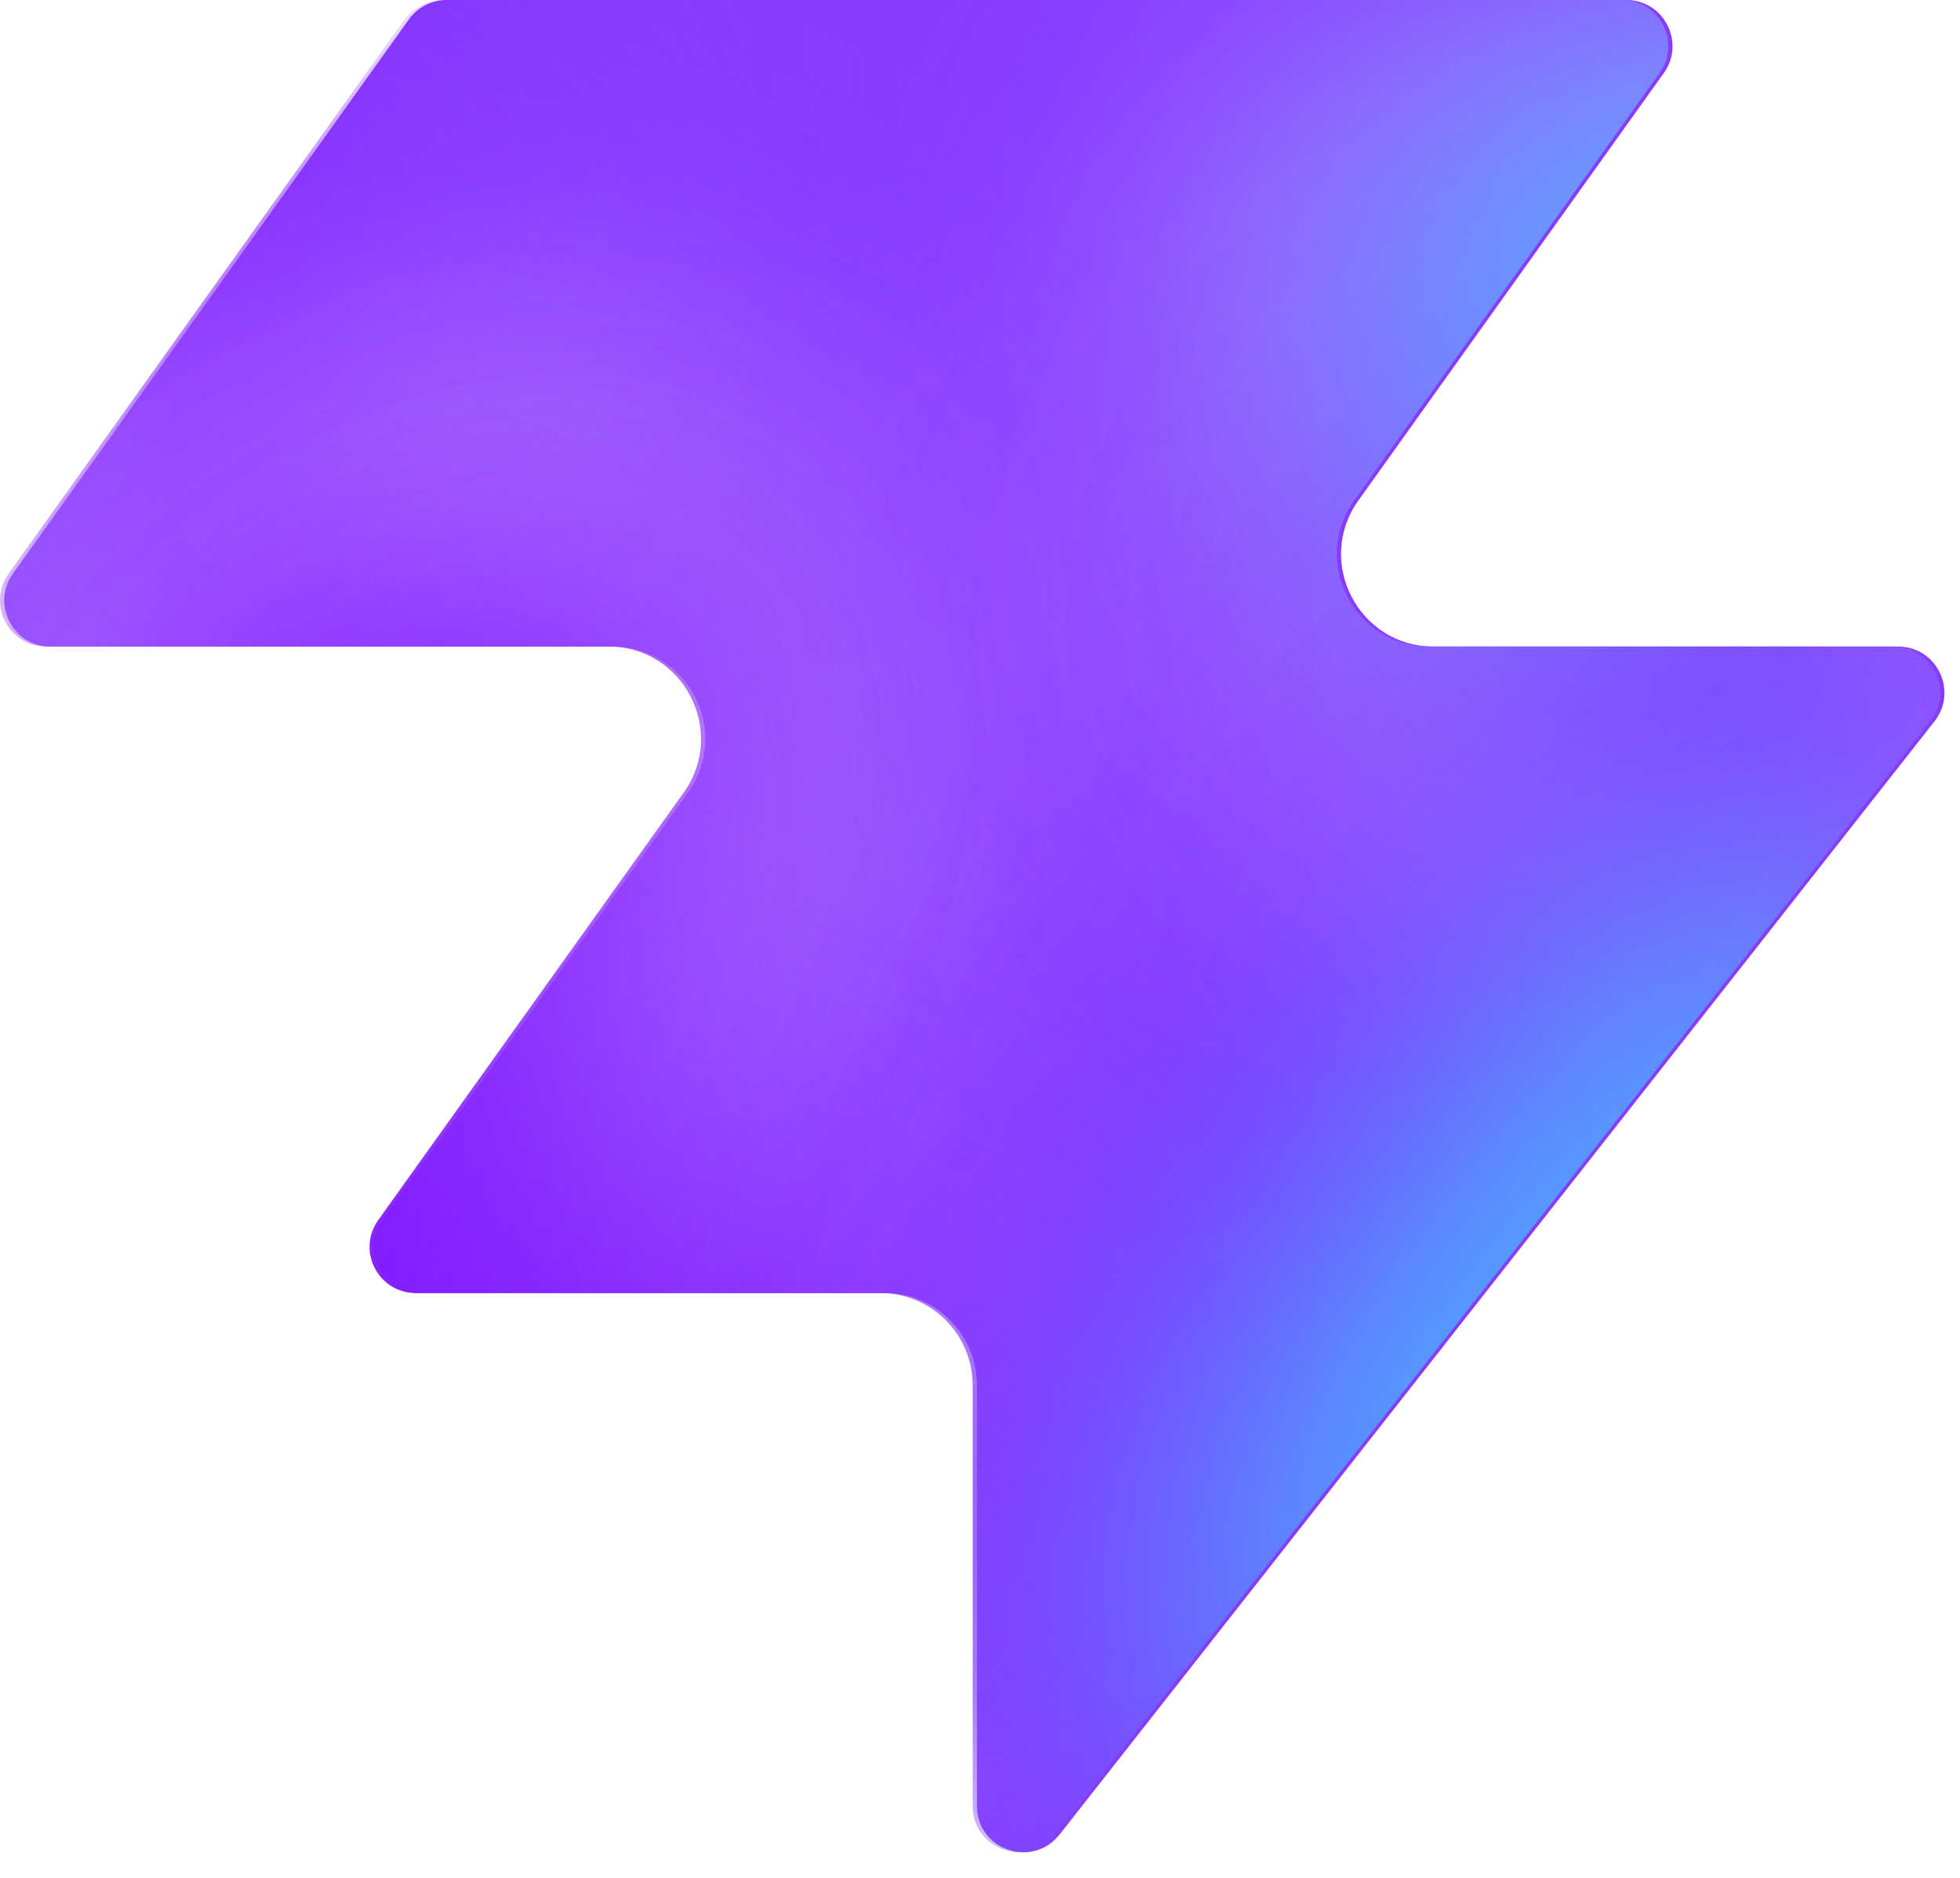
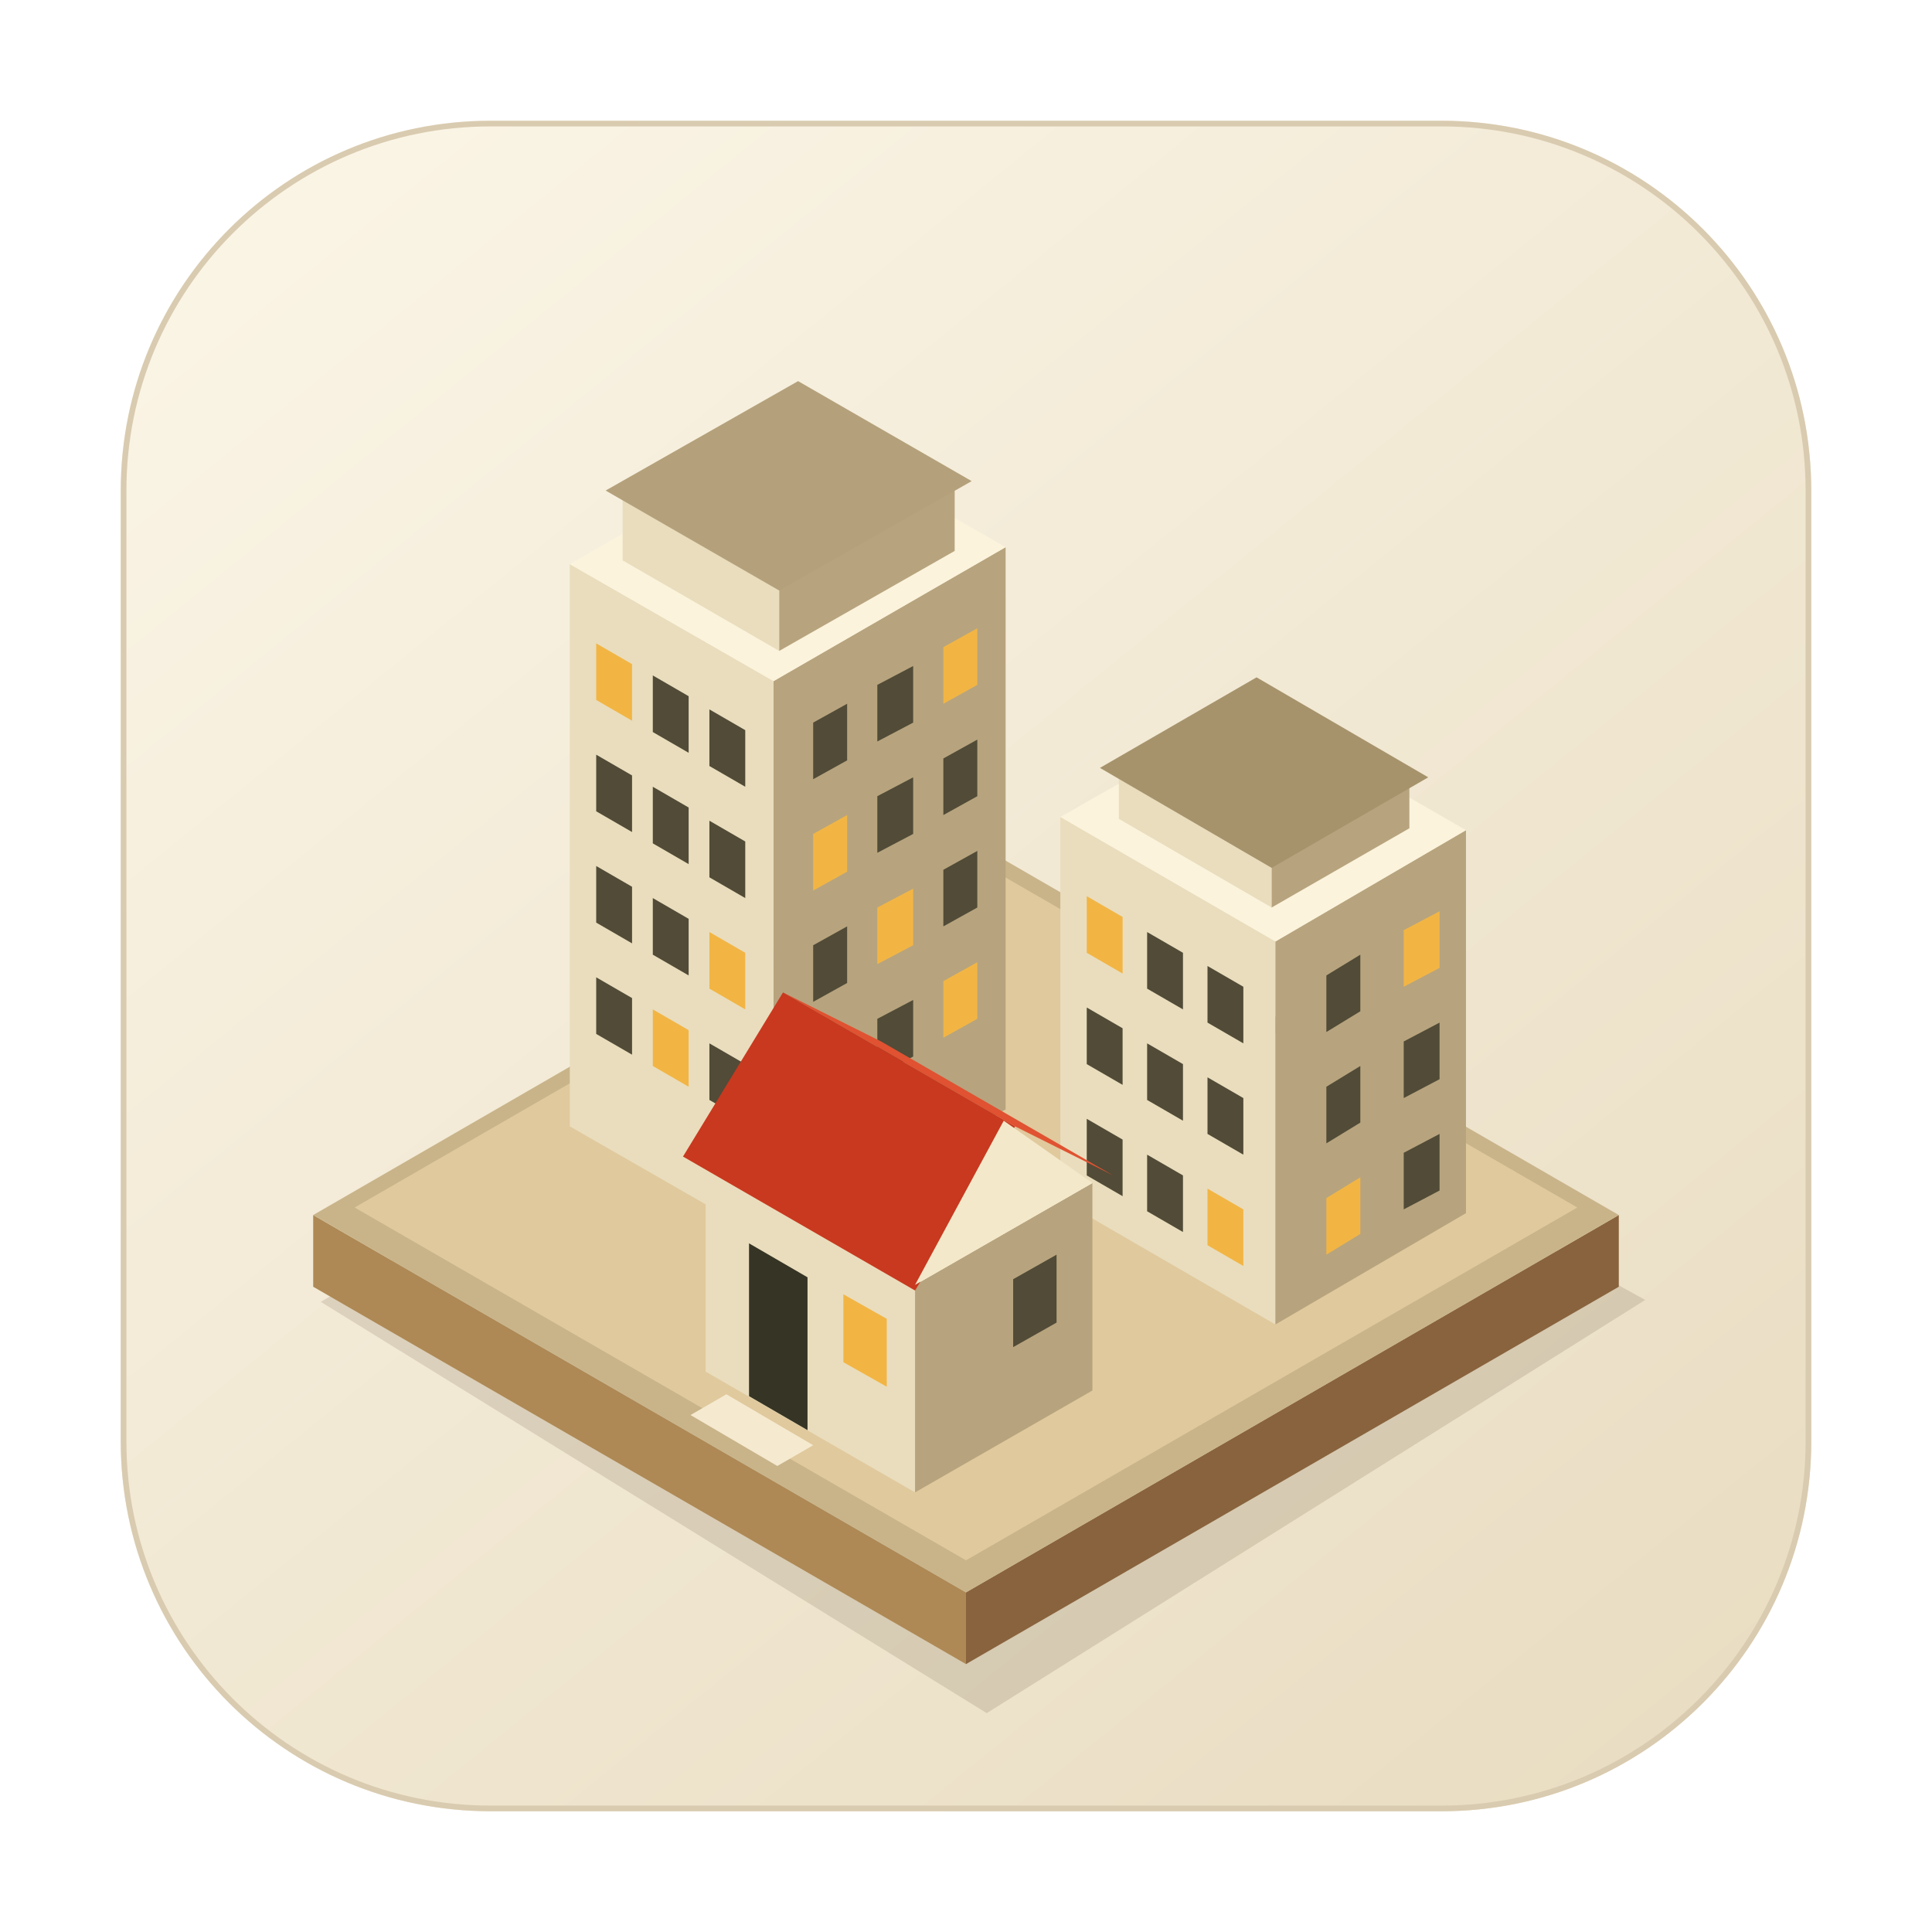
- <svg xmlns="http://www.w3.org/2000/svg" width="48" height="46" fill="none" viewBox="0 0 48 46">
-   <path fill="#863bff" d="M25.946 44.938c-.664.845-2.021.375-2.021-.698V33.937a2.26 2.26 0 0 0-2.262-2.262H10.287c-.92 0-1.456-1.04-.92-1.788l7.48-10.471c1.07-1.497 0-3.578-1.842-3.578H1.237c-.92 0-1.456-1.04-.92-1.788L10.013.474c.214-.297.556-.474.92-.474h28.894c.92 0 1.456 1.04.92 1.788l-7.48 10.471c-1.07 1.498 0 3.579 1.842 3.579h11.377c.943 0 1.473 1.088.89 1.83L25.947 44.94z" style="fill:#863bff;fill:color(display-p3 .525 .23 1);fill-opacity:1" />
-   <mask id="a" width="48" height="46" x="0" y="0" maskUnits="userSpaceOnUse" style="mask-type:alpha">
-     <path fill="#000" d="M25.842 44.938c-.664.844-2.021.375-2.021-.698V33.937a2.26 2.26 0 0 0-2.262-2.262H10.183c-.92 0-1.456-1.04-.92-1.788l7.48-10.471c1.07-1.498 0-3.579-1.842-3.579H1.133c-.92 0-1.456-1.04-.92-1.787L9.91.473c.214-.297.556-.474.92-.474h28.894c.92 0 1.456 1.04.92 1.788l-7.48 10.471c-1.07 1.498 0 3.578 1.842 3.578h11.377c.943 0 1.473 1.088.89 1.832L25.843 44.94z" style="fill:#000;fill-opacity:1" />
-   </mask>
-   <g mask="url(#a)">
-     <g filter="url(#b)">
-       <ellipse cx="5.508" cy="14.704" fill="#ede6ff" rx="5.508" ry="14.704" style="fill:#ede6ff;fill:color(display-p3 .927 .903 1);fill-opacity:1" transform="matrix(.00324 1 1 -.00324 -4.47 31.516)" />
-     </g>
-     <g filter="url(#c)">
-       <ellipse cx="10.399" cy="29.851" fill="#ede6ff" rx="10.399" ry="29.851" style="fill:#ede6ff;fill:color(display-p3 .927 .903 1);fill-opacity:1" transform="matrix(.00324 1 1 -.00324 -39.328 7.883)" />
-     </g>
-     <g filter="url(#d)">
-       <ellipse cx="5.508" cy="30.487" fill="#7e14ff" rx="5.508" ry="30.487" style="fill:#7e14ff;fill:color(display-p3 .492 .077 1);fill-opacity:1" transform="rotate(89.814 -25.913 -14.639)scale(1 -1)" />
-     </g>
-     <g filter="url(#e)">
-       <ellipse cx="5.508" cy="30.599" fill="#7e14ff" rx="5.508" ry="30.599" style="fill:#7e14ff;fill:color(display-p3 .492 .077 1);fill-opacity:1" transform="rotate(89.814 -32.644 -3.334)scale(1 -1)" />
-     </g>
-     <g filter="url(#f)">
-       <ellipse cx="5.508" cy="30.599" fill="#7e14ff" rx="5.508" ry="30.599" style="fill:#7e14ff;fill:color(display-p3 .492 .077 1);fill-opacity:1" transform="matrix(.00324 1 1 -.00324 -34.34 30.47)" />
-     </g>
-     <g filter="url(#g)">
-       <ellipse cx="14.072" cy="22.078" fill="#ede6ff" rx="14.072" ry="22.078" style="fill:#ede6ff;fill:color(display-p3 .927 .903 1);fill-opacity:1" transform="rotate(93.35 24.506 48.493)scale(-1 1)" />
-     </g>
-     <g filter="url(#h)">
-       <ellipse cx="3.47" cy="21.501" fill="#7e14ff" rx="3.47" ry="21.501" style="fill:#7e14ff;fill:color(display-p3 .492 .077 1);fill-opacity:1" transform="rotate(89.009 28.708 47.59)scale(-1 1)" />
-     </g>
-     <g filter="url(#i)">
-       <ellipse cx="3.47" cy="21.501" fill="#7e14ff" rx="3.47" ry="21.501" style="fill:#7e14ff;fill:color(display-p3 .492 .077 1);fill-opacity:1" transform="rotate(89.009 28.708 47.59)scale(-1 1)" />
-     </g>
-     <g filter="url(#j)">
-       <ellipse cx=".387" cy="8.972" fill="#7e14ff" rx="4.407" ry="29.108" style="fill:#7e14ff;fill:color(display-p3 .492 .077 1);fill-opacity:1" transform="rotate(39.51 .387 8.972)" />
-     </g>
-     <g filter="url(#k)">
-       <ellipse cx="47.523" cy="-6.092" fill="#7e14ff" rx="4.407" ry="29.108" style="fill:#7e14ff;fill:color(display-p3 .492 .077 1);fill-opacity:1" transform="rotate(37.892 47.523 -6.092)" />
-     </g>
-     <g filter="url(#l)">
-       <ellipse cx="41.412" cy="6.333" fill="#47bfff" rx="5.971" ry="9.665" style="fill:#47bfff;fill:color(display-p3 .28 .748 1);fill-opacity:1" transform="rotate(37.892 41.412 6.333)" />
-     </g>
-     <g filter="url(#m)">
-       <ellipse cx="-1.879" cy="38.332" fill="#7e14ff" rx="4.407" ry="29.108" style="fill:#7e14ff;fill:color(display-p3 .492 .077 1);fill-opacity:1" transform="rotate(37.892 -1.88 38.332)" />
-     </g>
-     <g filter="url(#n)">
-       <ellipse cx="-1.879" cy="38.332" fill="#7e14ff" rx="4.407" ry="29.108" style="fill:#7e14ff;fill:color(display-p3 .492 .077 1);fill-opacity:1" transform="rotate(37.892 -1.88 38.332)" />
-     </g>
-     <g filter="url(#o)">
-       <ellipse cx="35.651" cy="29.907" fill="#7e14ff" rx="4.407" ry="29.108" style="fill:#7e14ff;fill:color(display-p3 .492 .077 1);fill-opacity:1" transform="rotate(37.892 35.651 29.907)" />
-     </g>
-     <g filter="url(#p)">
-       <ellipse cx="38.418" cy="32.4" fill="#47bfff" rx="5.971" ry="15.297" style="fill:#47bfff;fill:color(display-p3 .28 .748 1);fill-opacity:1" transform="rotate(37.892 38.418 32.4)" />
-     </g>
+ <svg xmlns="http://www.w3.org/2000/svg" width="1024" height="1024" viewBox="0 0 1024 1024" fill="none">
+   <defs>
+     <linearGradient id="card" x1="180" y1="100" x2="870" y2="950" gradientUnits="userSpaceOnUse">
+       <stop stop-color="#faf4e5" />
+       <stop offset="1" stop-color="#e9ddc2" />
+     </linearGradient>
+   </defs>
+   <rect x="64" y="64" width="896" height="896" rx="196" fill="url(#card)" />
+   <rect x="65.5" y="65.5" width="893" height="893" rx="194.5" stroke="#d9cbb0" stroke-width="3" />
+   <path d="M170 690 512 490 872 689 523 908Z" fill="#47321b" opacity=".14" />
+   <g id="balsa-board" stroke-linejoin="round">
+     <polygon points="166,644 512,844 512,882 166,682" fill="#ae8955" />
+     <polygon points="858,644 512,844 512,882 858,682" fill="#89633d" />
+     <polygon points="512,444 858,644 512,844 166,644" fill="#c9b48a" />
+     <polygon points="512,453 836,640 512,827 188,640" fill="#e0c99d" />
  </g>
-   <defs>
-     <filter id="b" width="60.045" height="41.654" x="-19.77" y="16.149" color-interpolation-filters="sRGB" filterUnits="userSpaceOnUse">
-       <feFlood flood-opacity="0" result="BackgroundImageFix" />
-       <feBlend in="SourceGraphic" in2="BackgroundImageFix" result="shape" />
-       <feGaussianBlur result="effect1_foregroundBlur_2002_17158" stdDeviation="7.659" />
-     </filter>
-     <filter id="c" width="90.34" height="51.437" x="-54.613" y="-7.533" color-interpolation-filters="sRGB" filterUnits="userSpaceOnUse">
-       <feFlood flood-opacity="0" result="BackgroundImageFix" />
-       <feBlend in="SourceGraphic" in2="BackgroundImageFix" result="shape" />
-       <feGaussianBlur result="effect1_foregroundBlur_2002_17158" stdDeviation="7.659" />
-     </filter>
-     <filter id="d" width="79.355" height="29.4" x="-49.64" y="2.03" color-interpolation-filters="sRGB" filterUnits="userSpaceOnUse">
-       <feFlood flood-opacity="0" result="BackgroundImageFix" />
-       <feBlend in="SourceGraphic" in2="BackgroundImageFix" result="shape" />
-       <feGaussianBlur result="effect1_foregroundBlur_2002_17158" stdDeviation="4.596" />
-     </filter>
-     <filter id="e" width="79.579" height="29.4" x="-45.045" y="20.029" color-interpolation-filters="sRGB" filterUnits="userSpaceOnUse">
-       <feFlood flood-opacity="0" result="BackgroundImageFix" />
-       <feBlend in="SourceGraphic" in2="BackgroundImageFix" result="shape" />
-       <feGaussianBlur result="effect1_foregroundBlur_2002_17158" stdDeviation="4.596" />
-     </filter>
-     <filter id="f" width="79.579" height="29.4" x="-43.513" y="21.178" color-interpolation-filters="sRGB" filterUnits="userSpaceOnUse">
-       <feFlood flood-opacity="0" result="BackgroundImageFix" />
-       <feBlend in="SourceGraphic" in2="BackgroundImageFix" result="shape" />
-       <feGaussianBlur result="effect1_foregroundBlur_2002_17158" stdDeviation="4.596" />
-     </filter>
-     <filter id="g" width="74.749" height="58.852" x="15.756" y="-17.901" color-interpolation-filters="sRGB" filterUnits="userSpaceOnUse">
-       <feFlood flood-opacity="0" result="BackgroundImageFix" />
-       <feBlend in="SourceGraphic" in2="BackgroundImageFix" result="shape" />
-       <feGaussianBlur result="effect1_foregroundBlur_2002_17158" stdDeviation="7.659" />
-     </filter>
-     <filter id="h" width="61.377" height="25.362" x="23.548" y="2.284" color-interpolation-filters="sRGB" filterUnits="userSpaceOnUse">
-       <feFlood flood-opacity="0" result="BackgroundImageFix" />
-       <feBlend in="SourceGraphic" in2="BackgroundImageFix" result="shape" />
-       <feGaussianBlur result="effect1_foregroundBlur_2002_17158" stdDeviation="4.596" />
-     </filter>
-     <filter id="i" width="61.377" height="25.362" x="23.548" y="2.284" color-interpolation-filters="sRGB" filterUnits="userSpaceOnUse">
-       <feFlood flood-opacity="0" result="BackgroundImageFix" />
-       <feBlend in="SourceGraphic" in2="BackgroundImageFix" result="shape" />
-       <feGaussianBlur result="effect1_foregroundBlur_2002_17158" stdDeviation="4.596" />
-     </filter>
-     <filter id="j" width="56.045" height="63.649" x="-27.636" y="-22.853" color-interpolation-filters="sRGB" filterUnits="userSpaceOnUse">
-       <feFlood flood-opacity="0" result="BackgroundImageFix" />
-       <feBlend in="SourceGraphic" in2="BackgroundImageFix" result="shape" />
-       <feGaussianBlur result="effect1_foregroundBlur_2002_17158" stdDeviation="4.596" />
-     </filter>
-     <filter id="k" width="54.814" height="64.646" x="20.116" y="-38.415" color-interpolation-filters="sRGB" filterUnits="userSpaceOnUse">
-       <feFlood flood-opacity="0" result="BackgroundImageFix" />
-       <feBlend in="SourceGraphic" in2="BackgroundImageFix" result="shape" />
-       <feGaussianBlur result="effect1_foregroundBlur_2002_17158" stdDeviation="4.596" />
-     </filter>
-     <filter id="l" width="33.541" height="35.313" x="24.641" y="-11.323" color-interpolation-filters="sRGB" filterUnits="userSpaceOnUse">
-       <feFlood flood-opacity="0" result="BackgroundImageFix" />
-       <feBlend in="SourceGraphic" in2="BackgroundImageFix" result="shape" />
-       <feGaussianBlur result="effect1_foregroundBlur_2002_17158" stdDeviation="4.596" />
-     </filter>
-     <filter id="m" width="54.814" height="64.646" x="-29.286" y="6.009" color-interpolation-filters="sRGB" filterUnits="userSpaceOnUse">
-       <feFlood flood-opacity="0" result="BackgroundImageFix" />
-       <feBlend in="SourceGraphic" in2="BackgroundImageFix" result="shape" />
-       <feGaussianBlur result="effect1_foregroundBlur_2002_17158" stdDeviation="4.596" />
-     </filter>
-     <filter id="n" width="54.814" height="64.646" x="-29.286" y="6.009" color-interpolation-filters="sRGB" filterUnits="userSpaceOnUse">
-       <feFlood flood-opacity="0" result="BackgroundImageFix" />
-       <feBlend in="SourceGraphic" in2="BackgroundImageFix" result="shape" />
-       <feGaussianBlur result="effect1_foregroundBlur_2002_17158" stdDeviation="4.596" />
-     </filter>
-     <filter id="o" width="54.814" height="64.646" x="8.244" y="-2.416" color-interpolation-filters="sRGB" filterUnits="userSpaceOnUse">
-       <feFlood flood-opacity="0" result="BackgroundImageFix" />
-       <feBlend in="SourceGraphic" in2="BackgroundImageFix" result="shape" />
-       <feGaussianBlur result="effect1_foregroundBlur_2002_17158" stdDeviation="4.596" />
-     </filter>
-     <filter id="p" width="39.409" height="43.623" x="18.713" y="10.588" color-interpolation-filters="sRGB" filterUnits="userSpaceOnUse">
-       <feFlood flood-opacity="0" result="BackgroundImageFix" />
-       <feBlend in="SourceGraphic" in2="BackgroundImageFix" result="shape" />
-       <feGaussianBlur result="effect1_foregroundBlur_2002_17158" stdDeviation="4.596" />
-     </filter>
-   </defs>
+   <g id="tower" stroke-linejoin="round">
+     <polygon points="302,299 410,361 410,659 302,597" fill="#e9ddbd" />
+     <polygon points="533,290 410,361 410,659 533,588" fill="#b7a47e" />
+     <polygon points="425,228 533,290 410,361 302,299" fill="#fbf3dc" />
+   </g>
+   <polygon points="518,333 500,343 500,373 518,363" fill="#f2b544" />
+   <polygon points="484,353 465,363 465,393 484,383" fill="#514b37" />
+   <polygon points="449,373 431,383 431,413 449,403" fill="#514b37" />
+   <polygon points="518,392 500,402 500,432 518,422" fill="#514b37" />
+   <polygon points="484,412 465,422 465,452 484,442" fill="#514b37" />
+   <polygon points="449,432 431,442 431,472 449,462" fill="#f2b544" />
+   <polygon points="518,451 500,461 500,491 518,481" fill="#514b37" />
+   <polygon points="484,471 465,481 465,511 484,501" fill="#f2b544" />
+   <polygon points="449,491 431,501 431,531 449,521" fill="#514b37" />
+   <polygon points="518,510 500,520 500,550 518,540" fill="#f2b544" />
+   <polygon points="484,530 465,540 465,570 484,560" fill="#514b37" />
+   <polygon points="449,550 431,560 431,590 449,580" fill="#514b37" />
+   <polygon points="316,341 335,352 335,382 316,371" fill="#f2b544" />
+   <polygon points="346,358 365,369 365,399 346,388" fill="#514b37" />
+   <polygon points="376,376 395,387 395,417 376,406" fill="#514b37" />
+   <polygon points="316,400 335,411 335,441 316,430" fill="#514b37" />
+   <polygon points="346,417 365,428 365,458 346,447" fill="#514b37" />
+   <polygon points="376,435 395,446 395,476 376,465" fill="#514b37" />
+   <polygon points="316,459 335,470 335,500 316,489" fill="#514b37" />
+   <polygon points="346,476 365,487 365,517 346,506" fill="#514b37" />
+   <polygon points="376,494 395,505 395,535 376,524" fill="#f2b544" />
+   <polygon points="316,518 335,529 335,559 316,548" fill="#514b37" />
+   <polygon points="346,535 365,546 365,576 346,565" fill="#f2b544" />
+   <polygon points="376,553 395,564 395,594 376,583" fill="#514b37" />
+   <g id="tower-cap" stroke-linejoin="round">
+     <polygon points="330,262 413,310 413,345 330,297" fill="#e9ddbd" />
+     <polygon points="506,257 413,310 413,345 506,292" fill="#b7a47e" />
+     <polygon points="423,209 506,257 413,310 330,262" fill="#fff8e7" />
+   </g>
+   <polygon points="423,202 515,255 413,313 321,260" fill="#b4a17b" />
+   <g id="studio" stroke-linejoin="round">
+     <polygon points="562,433 676,499 676,702 562,636" fill="#e9ddbd" />
+     <polygon points="777,440 676,499 676,702 777,643" fill="#b7a47e" />
+     <polygon points="664,375 777,440 676,499 562,433" fill="#fbf3dc" />
+   </g>
+   <polygon points="763,483 744,493 744,523 763,513" fill="#f2b544" />
+   <polygon points="721,506 703,517 703,547 721,536" fill="#514b37" />
+   <polygon points="763,542 744,552 744,582 763,572" fill="#514b37" />
+   <polygon points="721,565 703,576 703,606 721,595" fill="#514b37" />
+   <polygon points="763,601 744,611 744,641 763,631" fill="#514b37" />
+   <polygon points="721,624 703,635 703,665 721,654" fill="#f2b544" />
+   <polygon points="576,475 595,486 595,516 576,505" fill="#f2b544" />
+   <polygon points="608,494 627,505 627,535 608,524" fill="#514b37" />
+   <polygon points="640,512 659,523 659,553 640,542" fill="#514b37" />
+   <polygon points="576,534 595,545 595,575 576,564" fill="#514b37" />
+   <polygon points="608,553 627,564 627,594 608,583" fill="#514b37" />
+   <polygon points="640,571 659,582 659,612 640,601" fill="#514b37" />
+   <polygon points="576,593 595,604 595,634 576,623" fill="#514b37" />
+   <polygon points="608,612 627,623 627,653 608,642" fill="#514b37" />
+   <polygon points="640,630 659,641 659,671 640,660" fill="#f2b544" />
+   <g id="studio-roof" stroke-linejoin="round">
+     <polygon points="593,409 674,456 674,481 593,434" fill="#e9ddbd" />
+     <polygon points="747,414 674,456 674,481 747,439" fill="#b7a47e" />
+     <polygon points="666,367 747,414 674,456 593,409" fill="#fcf4df" />
+   </g>
+   <polygon points="666,359 757,412 674,460 583,407" fill="#a6936c" />
+   <g id="workshop" stroke-linejoin="round">
+     <polygon points="374,617 485,681 485,791 374,727" fill="#e9ddbd" />
+     <polygon points="579,627 485,681 485,791 579,737" fill="#b7a47e" />
+     <polygon points="468,563 579,627 485,681 374,617" fill="#fbf3dc" />
+   </g>
+   <g id="red-roof">
+     <polygon points="467,552 590,623 538,597 415,526" fill="#e05231" />
+     <polygon points="415,526 538,597 485,684 362,613" fill="#c8391f" />
+     <polygon points="579,627 532,594 485,681" fill="#f3e8ca" />
+   </g>
+   <polygon points="397,659 428,677 428,758 397,740" fill="#363424" />
+   <polygon points="447,686 470,699 470,735 447,722" fill="#f2b544" />
+   <polygon points="560,665 537,678 537,714 560,701" fill="#514b37" />
+   <polygon points="385,739 431,766 412,777 366,750" fill="#f5ead0" />
</svg>
